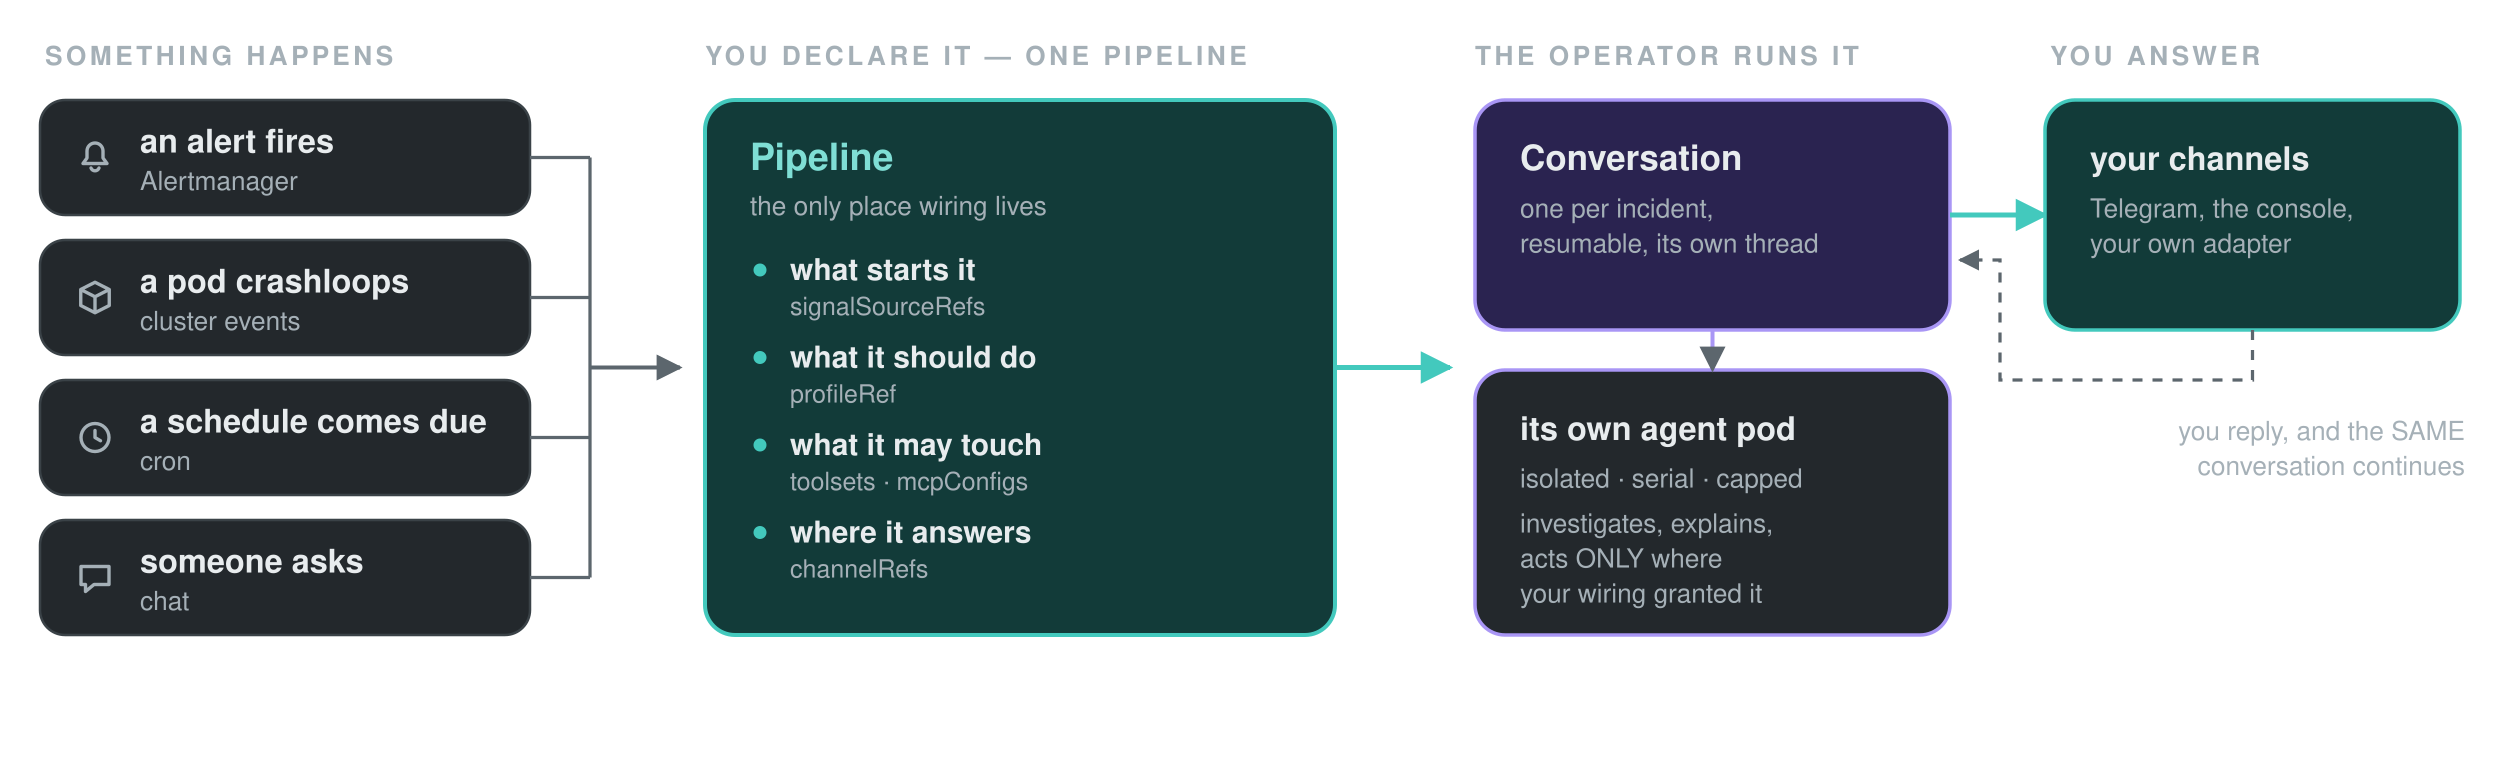
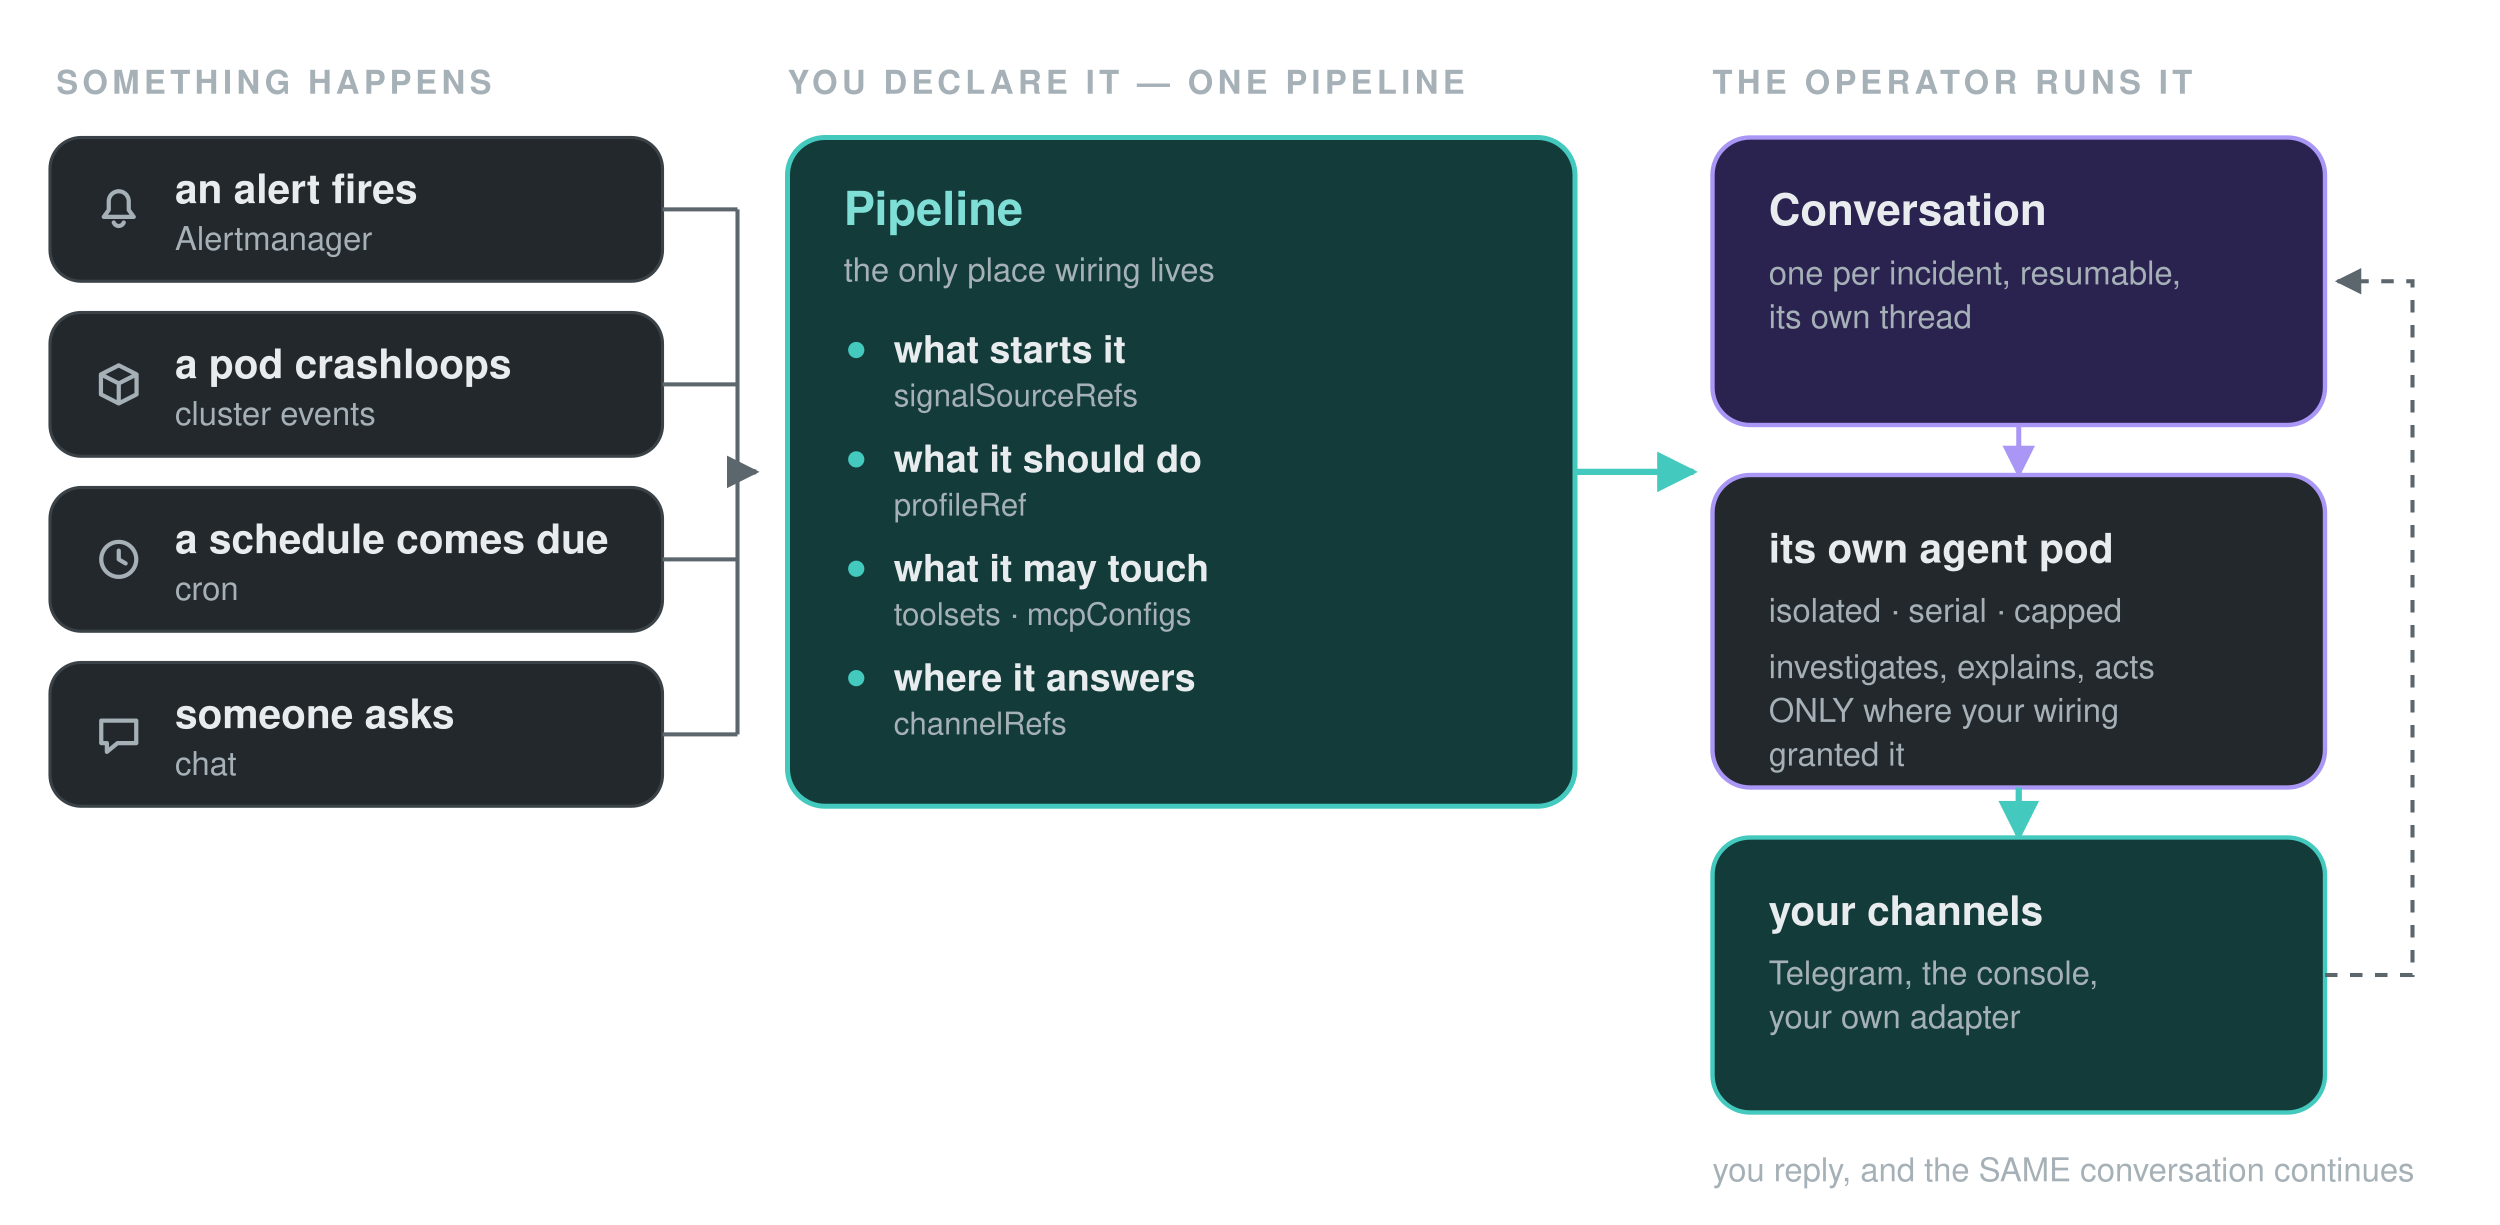
- <svg xmlns="http://www.w3.org/2000/svg" viewBox="0 0 1000 306" width="1000" height="306" role="img" font-family="system-ui,-apple-system,Segoe UI,Helvetica,Arial,sans-serif">
+ <svg xmlns="http://www.w3.org/2000/svg" viewBox="0 0 800 392" width="800" height="392" role="img" font-family="system-ui,-apple-system,Segoe UI,Helvetica,Arial,sans-serif">
  <defs>
    <marker id="a" viewBox="0 0 10 10" refX="9" refY="5" markerWidth="6.5" markerHeight="6.5" orient="auto-start-reverse">
      <path d="M0 0 10 5 0 10z" fill="#5c666d" />
    </marker>
    <marker id="ab" viewBox="0 0 10 10" refX="9" refY="5" markerWidth="6.5" markerHeight="6.5" orient="auto-start-reverse">
      <path d="M0 0 10 5 0 10z" fill="#43c9bd" />
    </marker>
+     <marker id="ac" viewBox="0 0 10 10" refX="9" refY="5" markerWidth="6.5" markerHeight="6.5" orient="auto-start-reverse">
+       <path d="M0 0 10 5 0 10z" fill="#a996f5" />
+     </marker>
  </defs>
-   <text x="18" y="26" fill="#a5b0b7" font-size="10.5" font-weight="700" text-anchor="start" letter-spacing="1.4">SOMETHING HAPPENS</text>
-   <rect x="16" y="40" width="196" height="46" rx="10" fill="#23282c" stroke="#3a4247" stroke-width="1" />
-   <g transform="translate(30,55)" fill="none" stroke="#a5b0b7" stroke-width="1.35" stroke-linecap="round" stroke-linejoin="round">
+   <text x="18" y="30" fill="#a5b0b7" font-size="10.5" font-weight="700" text-anchor="start" letter-spacing="1.4">SOMETHING HAPPENS</text>
+   <rect x="16" y="44" width="196" height="46" rx="10" fill="#23282c" stroke="#3a4247" stroke-width="1" />
+   <g transform="translate(30,59)" fill="none" stroke="#a5b0b7" stroke-width="1.35" stroke-linecap="round" stroke-linejoin="round">
    <path d="M8 2.2a3.2 3.2 0 0 0-3.2 3.2v2.8L3.2 10.4h9.6L11.2 8.2V5.4A3.2 3.2 0 0 0 8 2.2z M6.4 12.2a1.7 1.7 0 0 0 3.2 0" />
  </g>
-   <text x="56" y="61" fill="#e8ecee" font-size="13" font-weight="600" text-anchor="start">an alert fires</text>
-   <text x="56" y="76" fill="#a5b0b7" font-size="10.5" font-weight="400" text-anchor="start">Alertmanager</text>
-   <path d="M212 63 H236" stroke="#5c666d" stroke-width="1.3" fill="none" />
-   <rect x="16" y="96" width="196" height="46" rx="10" fill="#23282c" stroke="#3a4247" stroke-width="1" />
-   <g transform="translate(30,111)" fill="none" stroke="#a5b0b7" stroke-width="1.35" stroke-linecap="round" stroke-linejoin="round">
+   <text x="56" y="65" fill="#e8ecee" font-size="13" font-weight="600" text-anchor="start">an alert fires</text>
+   <text x="56" y="80" fill="#a5b0b7" font-size="10.5" font-weight="400" text-anchor="start">Alertmanager</text>
+   <path d="M212 67 H236" stroke="#5c666d" stroke-width="1.3" fill="none" />
+   <rect x="16" y="100" width="196" height="46" rx="10" fill="#23282c" stroke="#3a4247" stroke-width="1" />
+   <g transform="translate(30,115)" fill="none" stroke="#a5b0b7" stroke-width="1.35" stroke-linecap="round" stroke-linejoin="round">
    <path d="M8 1.9 13.7 4.8v6.4L8 14.1 2.3 11.2V4.8z M2.3 4.8 8 7.7l5.7-2.9 M8 7.7v6.4" />
  </g>
-   <text x="56" y="117" fill="#e8ecee" font-size="13" font-weight="600" text-anchor="start">a pod crashloops</text>
-   <text x="56" y="132" fill="#a5b0b7" font-size="10.5" font-weight="400" text-anchor="start">cluster events</text>
-   <path d="M212 119 H236" stroke="#5c666d" stroke-width="1.3" fill="none" />
-   <rect x="16" y="152" width="196" height="46" rx="10" fill="#23282c" stroke="#3a4247" stroke-width="1" />
-   <g transform="translate(30,167)" fill="none" stroke="#a5b0b7" stroke-width="1.35" stroke-linecap="round" stroke-linejoin="round">
+   <text x="56" y="121" fill="#e8ecee" font-size="13" font-weight="600" text-anchor="start">a pod crashloops</text>
+   <text x="56" y="136" fill="#a5b0b7" font-size="10.5" font-weight="400" text-anchor="start">cluster events</text>
+   <path d="M212 123 H236" stroke="#5c666d" stroke-width="1.3" fill="none" />
+   <rect x="16" y="156" width="196" height="46" rx="10" fill="#23282c" stroke="#3a4247" stroke-width="1" />
+   <g transform="translate(30,171)" fill="none" stroke="#a5b0b7" stroke-width="1.35" stroke-linecap="round" stroke-linejoin="round">
    <path d="M8 2.4a5.6 5.6 0 1 0 0 11.2 5.6 5.6 0 0 0 0-11.2z M8 5.2V8l2.2 1.3" />
  </g>
-   <text x="56" y="173" fill="#e8ecee" font-size="13" font-weight="600" text-anchor="start">a schedule comes due</text>
-   <text x="56" y="188" fill="#a5b0b7" font-size="10.5" font-weight="400" text-anchor="start">cron</text>
-   <path d="M212 175 H236" stroke="#5c666d" stroke-width="1.3" fill="none" />
-   <rect x="16" y="208" width="196" height="46" rx="10" fill="#23282c" stroke="#3a4247" stroke-width="1" />
-   <g transform="translate(30,223)" fill="none" stroke="#a5b0b7" stroke-width="1.35" stroke-linecap="round" stroke-linejoin="round">
+   <text x="56" y="177" fill="#e8ecee" font-size="13" font-weight="600" text-anchor="start">a schedule comes due</text>
+   <text x="56" y="192" fill="#a5b0b7" font-size="10.5" font-weight="400" text-anchor="start">cron</text>
+   <path d="M212 179 H236" stroke="#5c666d" stroke-width="1.3" fill="none" />
+   <rect x="16" y="212" width="196" height="46" rx="10" fill="#23282c" stroke="#3a4247" stroke-width="1" />
+   <g transform="translate(30,227)" fill="none" stroke="#a5b0b7" stroke-width="1.35" stroke-linecap="round" stroke-linejoin="round">
    <path d="M2.4 3.6h11.2v7.2H7.6l-3.4 2.8v-2.8H2.4z" />
  </g>
-   <text x="56" y="229" fill="#e8ecee" font-size="13" font-weight="600" text-anchor="start">someone asks</text>
-   <text x="56" y="244" fill="#a5b0b7" font-size="10.5" font-weight="400" text-anchor="start">chat</text>
-   <path d="M212 231 H236" stroke="#5c666d" stroke-width="1.3" fill="none" />
-   <path d="M236 63 V231" stroke="#5c666d" stroke-width="1.3" fill="none" />
-   <path d="M236 147 H272" stroke="#5c666d" stroke-width="1.6" fill="none" marker-end="url(#a)" />
-   <text x="282" y="26" fill="#a5b0b7" font-size="10.5" font-weight="700" text-anchor="start" letter-spacing="1.4">YOU DECLARE IT — ONE PIPELINE</text>
-   <rect x="282" y="40" width="252" height="214" rx="12" fill="#123b39" stroke="#43c9bd" stroke-width="1.6" />
-   <text x="300" y="68" fill="#7fded5" font-size="15" font-weight="700" text-anchor="start">Pipeline</text>
-   <text x="300" y="86" fill="#a5b0b7" font-size="10.5" font-weight="400" text-anchor="start">the only place wiring lives</text>
-   <circle cx="304" cy="108" r="2.6" fill="#43c9bd" />
-   <text x="316" y="112" fill="#e8ecee" font-size="12" font-weight="600" text-anchor="start">what starts it</text>
-   <text x="316" y="126" fill="#a5b0b7" font-size="10" font-weight="400" text-anchor="start">signalSourceRefs</text>
-   <circle cx="304" cy="143" r="2.6" fill="#43c9bd" />
-   <text x="316" y="147" fill="#e8ecee" font-size="12" font-weight="600" text-anchor="start">what it should do</text>
-   <text x="316" y="161" fill="#a5b0b7" font-size="10" font-weight="400" text-anchor="start">profileRef</text>
-   <circle cx="304" cy="178" r="2.6" fill="#43c9bd" />
-   <text x="316" y="182" fill="#e8ecee" font-size="12" font-weight="600" text-anchor="start">what it may touch</text>
-   <text x="316" y="196" fill="#a5b0b7" font-size="10" font-weight="400" text-anchor="start">toolsets · mcpConfigs</text>
-   <circle cx="304" cy="213" r="2.6" fill="#43c9bd" />
-   <text x="316" y="217" fill="#e8ecee" font-size="12" font-weight="600" text-anchor="start">where it answers</text>
-   <text x="316" y="231" fill="#a5b0b7" font-size="10" font-weight="400" text-anchor="start">channelRefs</text>
-   <path d="M534 147 H580" stroke="#43c9bd" stroke-width="2" fill="none" marker-end="url(#ab)" />
-   <text x="590" y="26" fill="#a5b0b7" font-size="10.5" font-weight="700" text-anchor="start" letter-spacing="1.4">THE OPERATOR RUNS IT</text>
-   <rect x="590" y="40" width="190" height="92" rx="12" fill="#2a2350" stroke="#a996f5" stroke-width="1.4" />
-   <text x="608" y="68" fill="#e8ecee" font-size="14" font-weight="700" text-anchor="start">Conversation</text>
-   <text x="608" y="87" fill="#a5b0b7" font-size="10.5" font-weight="400" text-anchor="start">one per incident,</text>
-   <text x="608" y="101" fill="#a5b0b7" font-size="10.5" font-weight="400" text-anchor="start">resumable, its own thread</text>
-   <rect x="590" y="148" width="190" height="106" rx="12" fill="#23282c" stroke="#a996f5" stroke-width="1.4" />
-   <text x="608" y="176" fill="#e8ecee" font-size="13" font-weight="700" text-anchor="start">its own agent pod</text>
-   <text x="608" y="195" fill="#a5b0b7" font-size="10.5" font-weight="400" text-anchor="start">isolated · serial · capped</text>
-   <text x="608" y="213" fill="#a5b0b7" font-size="10.5" font-weight="400" text-anchor="start">investigates, explains,</text>
-   <text x="608" y="227" fill="#a5b0b7" font-size="10.5" font-weight="400" text-anchor="start">acts ONLY where</text>
-   <text x="608" y="241" fill="#a5b0b7" font-size="10.5" font-weight="400" text-anchor="start">your wiring granted it</text>
-   <path d="M685 132 V148" stroke="#a996f5" stroke-width="1.6" fill="none" marker-end="url(#a)" />
-   <text x="820" y="26" fill="#a5b0b7" font-size="10.5" font-weight="700" text-anchor="start" letter-spacing="1.4">YOU ANSWER</text>
-   <path d="M780 86 H818" stroke="#43c9bd" stroke-width="2" fill="none" marker-end="url(#ab)" />
-   <rect x="818" y="40" width="166" height="92" rx="12" fill="#123b39" stroke="#43c9bd" stroke-width="1.4" />
-   <text x="836" y="68" fill="#e8ecee" font-size="13" font-weight="700" text-anchor="start">your channels</text>
-   <text x="836" y="87" fill="#a5b0b7" font-size="10.5" font-weight="400" text-anchor="start">Telegram, the console,</text>
-   <text x="836" y="101" fill="#a5b0b7" font-size="10.5" font-weight="400" text-anchor="start">your own adapter</text>
-   <path d="M901 132 V152 H800 V104 H784" stroke="#5c666d" stroke-width="1.3" fill="none" stroke-dasharray="4 4" marker-end="url(#a)" />
-   <text x="986" y="176" fill="#a5b0b7" font-size="10.5" font-weight="400" text-anchor="end">you reply, and the SAME</text>
-   <text x="986" y="190" fill="#a5b0b7" font-size="10.5" font-weight="400" text-anchor="end">conversation continues</text>
+   <text x="56" y="233" fill="#e8ecee" font-size="13" font-weight="600" text-anchor="start">someone asks</text>
+   <text x="56" y="248" fill="#a5b0b7" font-size="10.5" font-weight="400" text-anchor="start">chat</text>
+   <path d="M212 235 H236" stroke="#5c666d" stroke-width="1.3" fill="none" />
+   <path d="M236 67 V235" stroke="#5c666d" stroke-width="1.3" fill="none" />
+   <path d="M236 151 H242" stroke="#5c666d" stroke-width="1.6" fill="none" marker-end="url(#a)" />
+   <text x="252" y="30" fill="#a5b0b7" font-size="10.5" font-weight="700" text-anchor="start" letter-spacing="1.4">YOU DECLARE IT — ONE PIPELINE</text>
+   <rect x="252" y="44" width="252" height="214" rx="12" fill="#123b39" stroke="#43c9bd" stroke-width="1.6" />
+   <text x="270" y="72" fill="#7fded5" font-size="15" font-weight="700" text-anchor="start">Pipeline</text>
+   <text x="270" y="90" fill="#a5b0b7" font-size="10.5" font-weight="400" text-anchor="start">the only place wiring lives</text>
+   <circle cx="274" cy="112" r="2.6" fill="#43c9bd" />
+   <text x="286" y="116" fill="#e8ecee" font-size="12" font-weight="600" text-anchor="start">what starts it</text>
+   <text x="286" y="130" fill="#a5b0b7" font-size="10" font-weight="400" text-anchor="start">signalSourceRefs</text>
+   <circle cx="274" cy="147" r="2.6" fill="#43c9bd" />
+   <text x="286" y="151" fill="#e8ecee" font-size="12" font-weight="600" text-anchor="start">what it should do</text>
+   <text x="286" y="165" fill="#a5b0b7" font-size="10" font-weight="400" text-anchor="start">profileRef</text>
+   <circle cx="274" cy="182" r="2.6" fill="#43c9bd" />
+   <text x="286" y="186" fill="#e8ecee" font-size="12" font-weight="600" text-anchor="start">what it may touch</text>
+   <text x="286" y="200" fill="#a5b0b7" font-size="10" font-weight="400" text-anchor="start">toolsets · mcpConfigs</text>
+   <circle cx="274" cy="217" r="2.6" fill="#43c9bd" />
+   <text x="286" y="221" fill="#e8ecee" font-size="12" font-weight="600" text-anchor="start">where it answers</text>
+   <text x="286" y="235" fill="#a5b0b7" font-size="10" font-weight="400" text-anchor="start">channelRefs</text>
+   <path d="M504 151 H542" stroke="#43c9bd" stroke-width="2" fill="none" marker-end="url(#ab)" />
+   <text x="548" y="30" fill="#a5b0b7" font-size="10.5" font-weight="700" text-anchor="start" letter-spacing="1.4">THE OPERATOR RUNS IT</text>
+   <rect x="548" y="44" width="196" height="92" rx="12" fill="#2a2350" stroke="#a996f5" stroke-width="1.4" />
+   <text x="566" y="72" fill="#e8ecee" font-size="14" font-weight="700" text-anchor="start">Conversation</text>
+   <text x="566" y="91" fill="#a5b0b7" font-size="10.5" font-weight="400" text-anchor="start">one per incident, resumable,</text>
+   <text x="566" y="105" fill="#a5b0b7" font-size="10.5" font-weight="400" text-anchor="start">its own thread</text>
+   <path d="M646 136 V152" stroke="#a996f5" stroke-width="1.6" fill="none" marker-end="url(#ac)" />
+   <rect x="548" y="152" width="196" height="100" rx="12" fill="#23282c" stroke="#a996f5" stroke-width="1.4" />
+   <text x="566" y="180" fill="#e8ecee" font-size="13" font-weight="700" text-anchor="start">its own agent pod</text>
+   <text x="566" y="199" fill="#a5b0b7" font-size="10.5" font-weight="400" text-anchor="start">isolated · serial · capped</text>
+   <text x="566" y="217" fill="#a5b0b7" font-size="10.5" font-weight="400" text-anchor="start">investigates, explains, acts</text>
+   <text x="566" y="231" fill="#a5b0b7" font-size="10.5" font-weight="400" text-anchor="start">ONLY where your wiring</text>
+   <text x="566" y="245" fill="#a5b0b7" font-size="10.5" font-weight="400" text-anchor="start">granted it</text>
+   <path d="M646 252 V268" stroke="#43c9bd" stroke-width="2" fill="none" marker-end="url(#ab)" />
+   <rect x="548" y="268" width="196" height="88" rx="12" fill="#123b39" stroke="#43c9bd" stroke-width="1.4" />
+   <text x="566" y="296" fill="#e8ecee" font-size="13" font-weight="700" text-anchor="start">your channels</text>
+   <text x="566" y="315" fill="#a5b0b7" font-size="10.5" font-weight="400" text-anchor="start">Telegram, the console,</text>
+   <text x="566" y="329" fill="#a5b0b7" font-size="10.5" font-weight="400" text-anchor="start">your own adapter</text>
+   <path d="M744 312 H772 V90 H748" stroke="#5c666d" stroke-width="1.3" fill="none" stroke-dasharray="4 4" marker-end="url(#a)" />
+   <text x="548" y="378" fill="#a5b0b7" font-size="10.5" font-weight="400" text-anchor="start">you reply, and the SAME conversation continues</text>
</svg>
